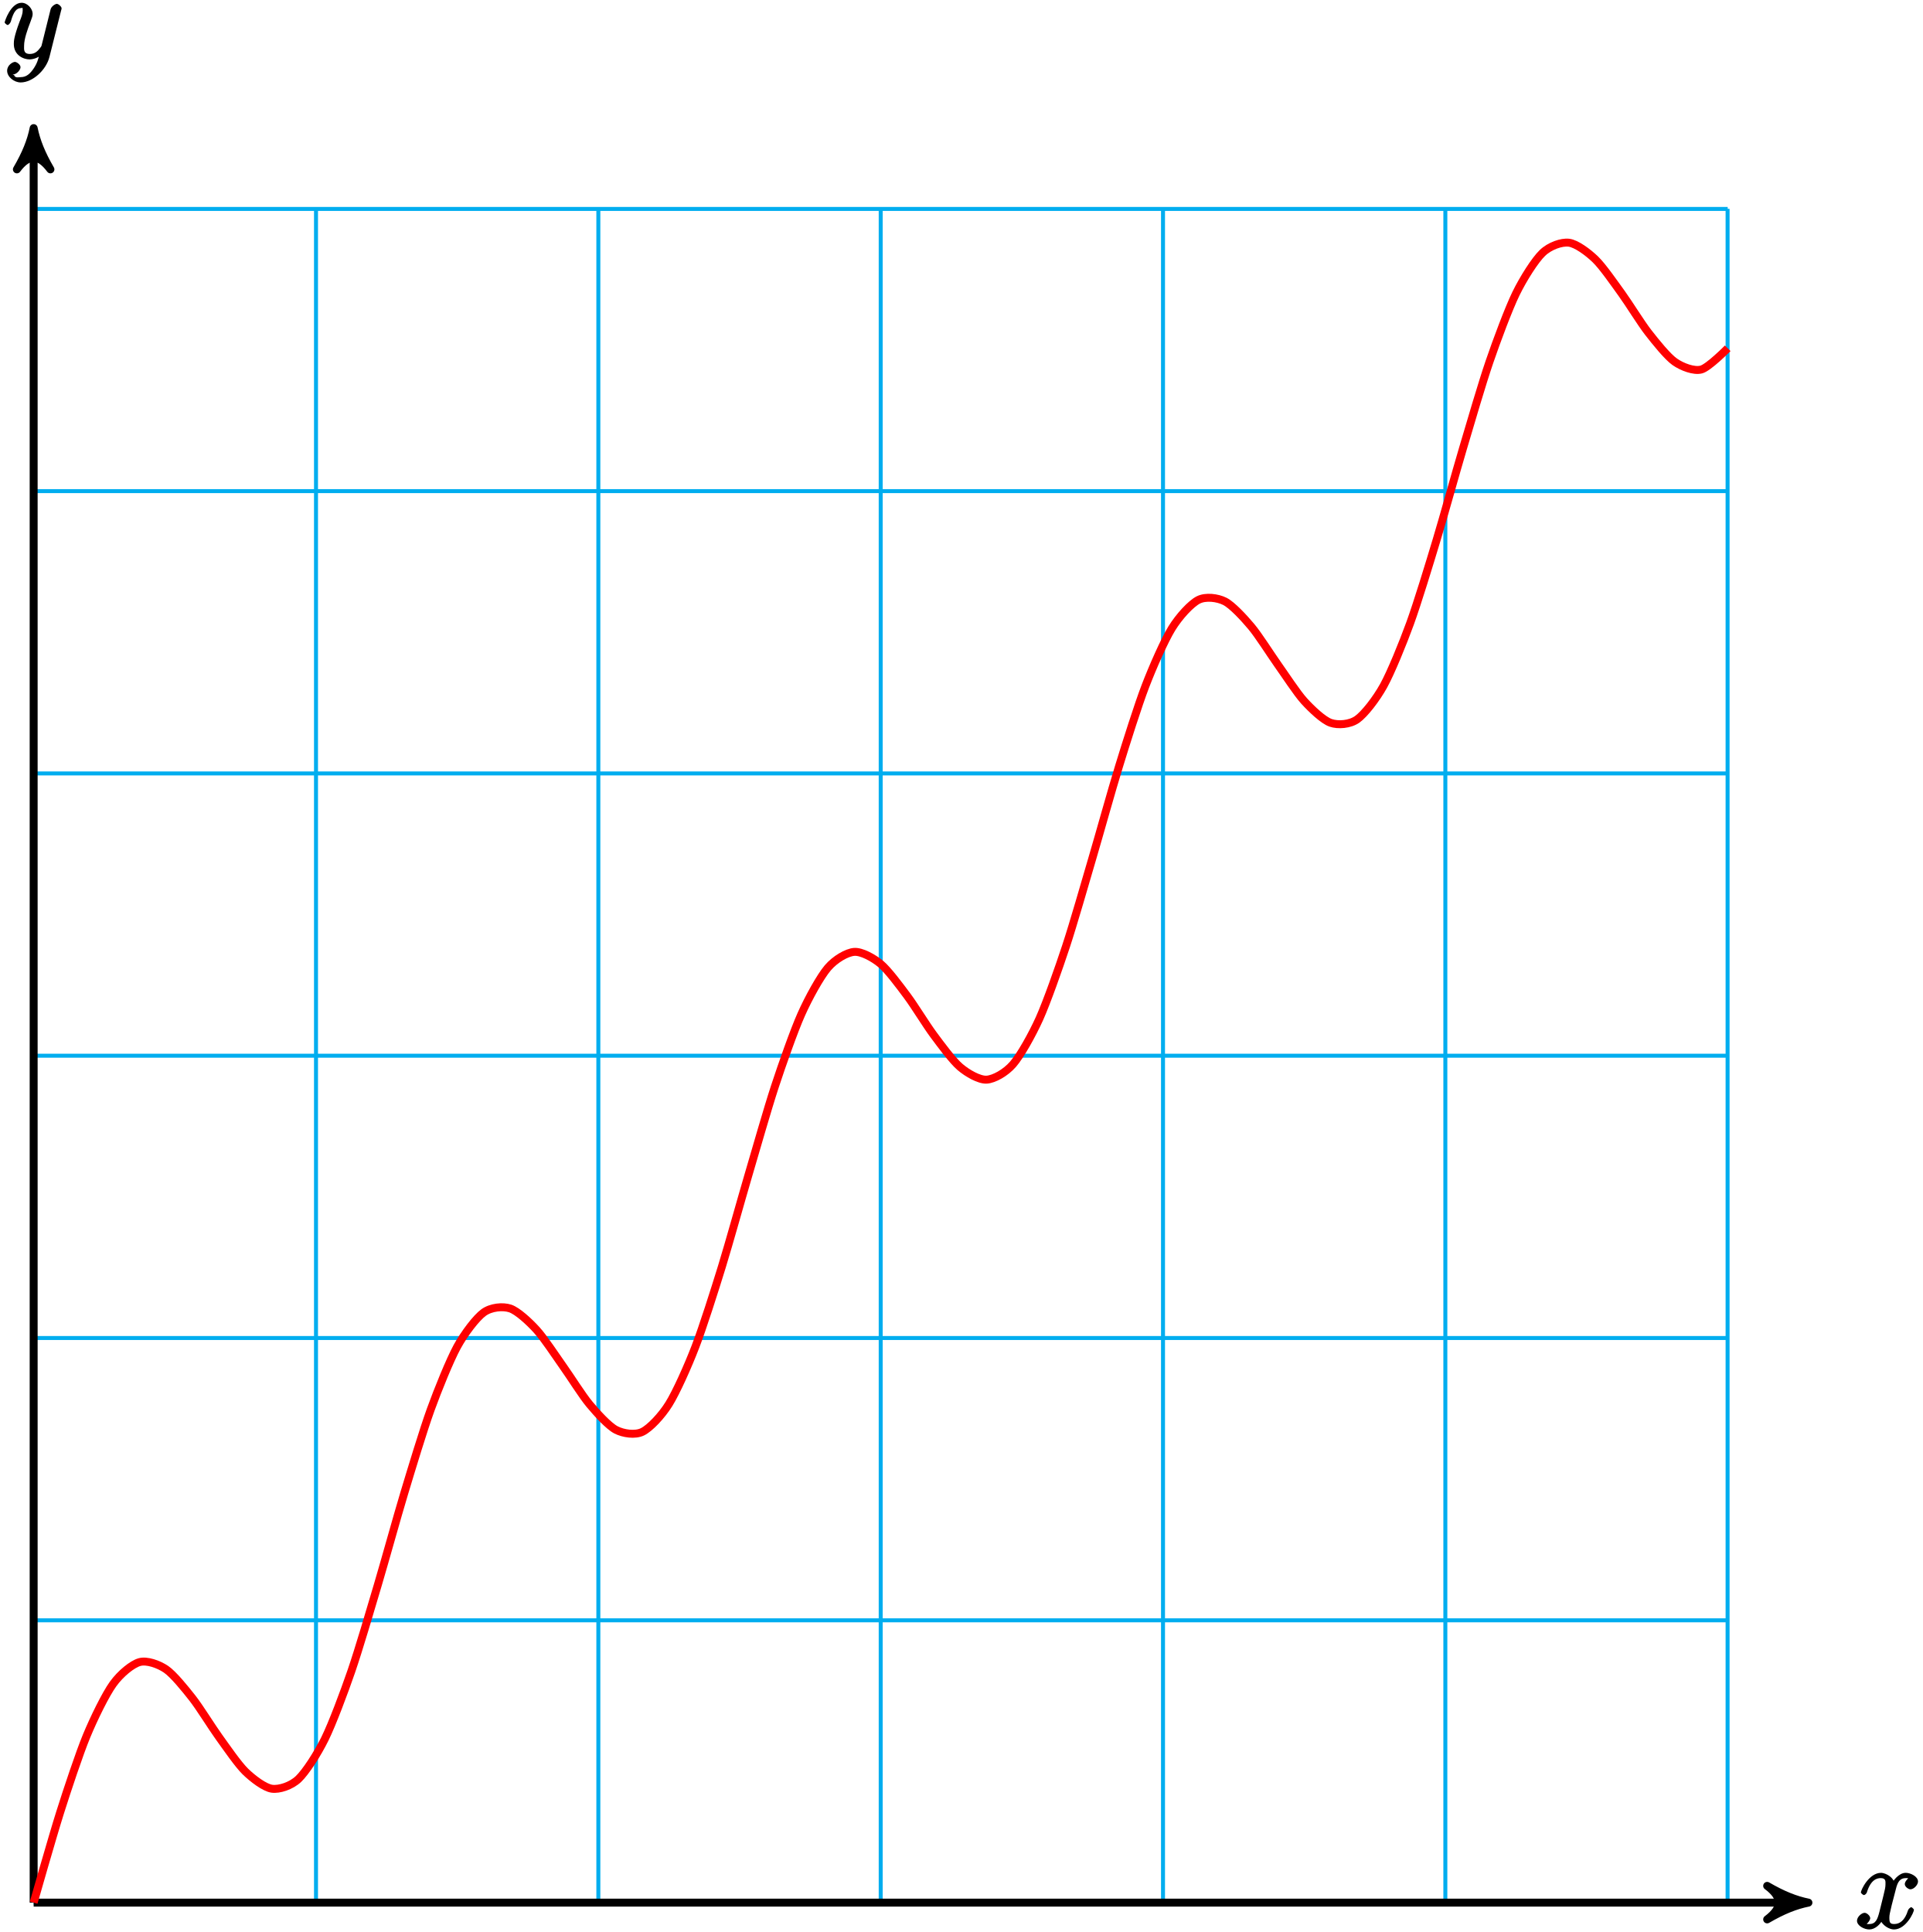
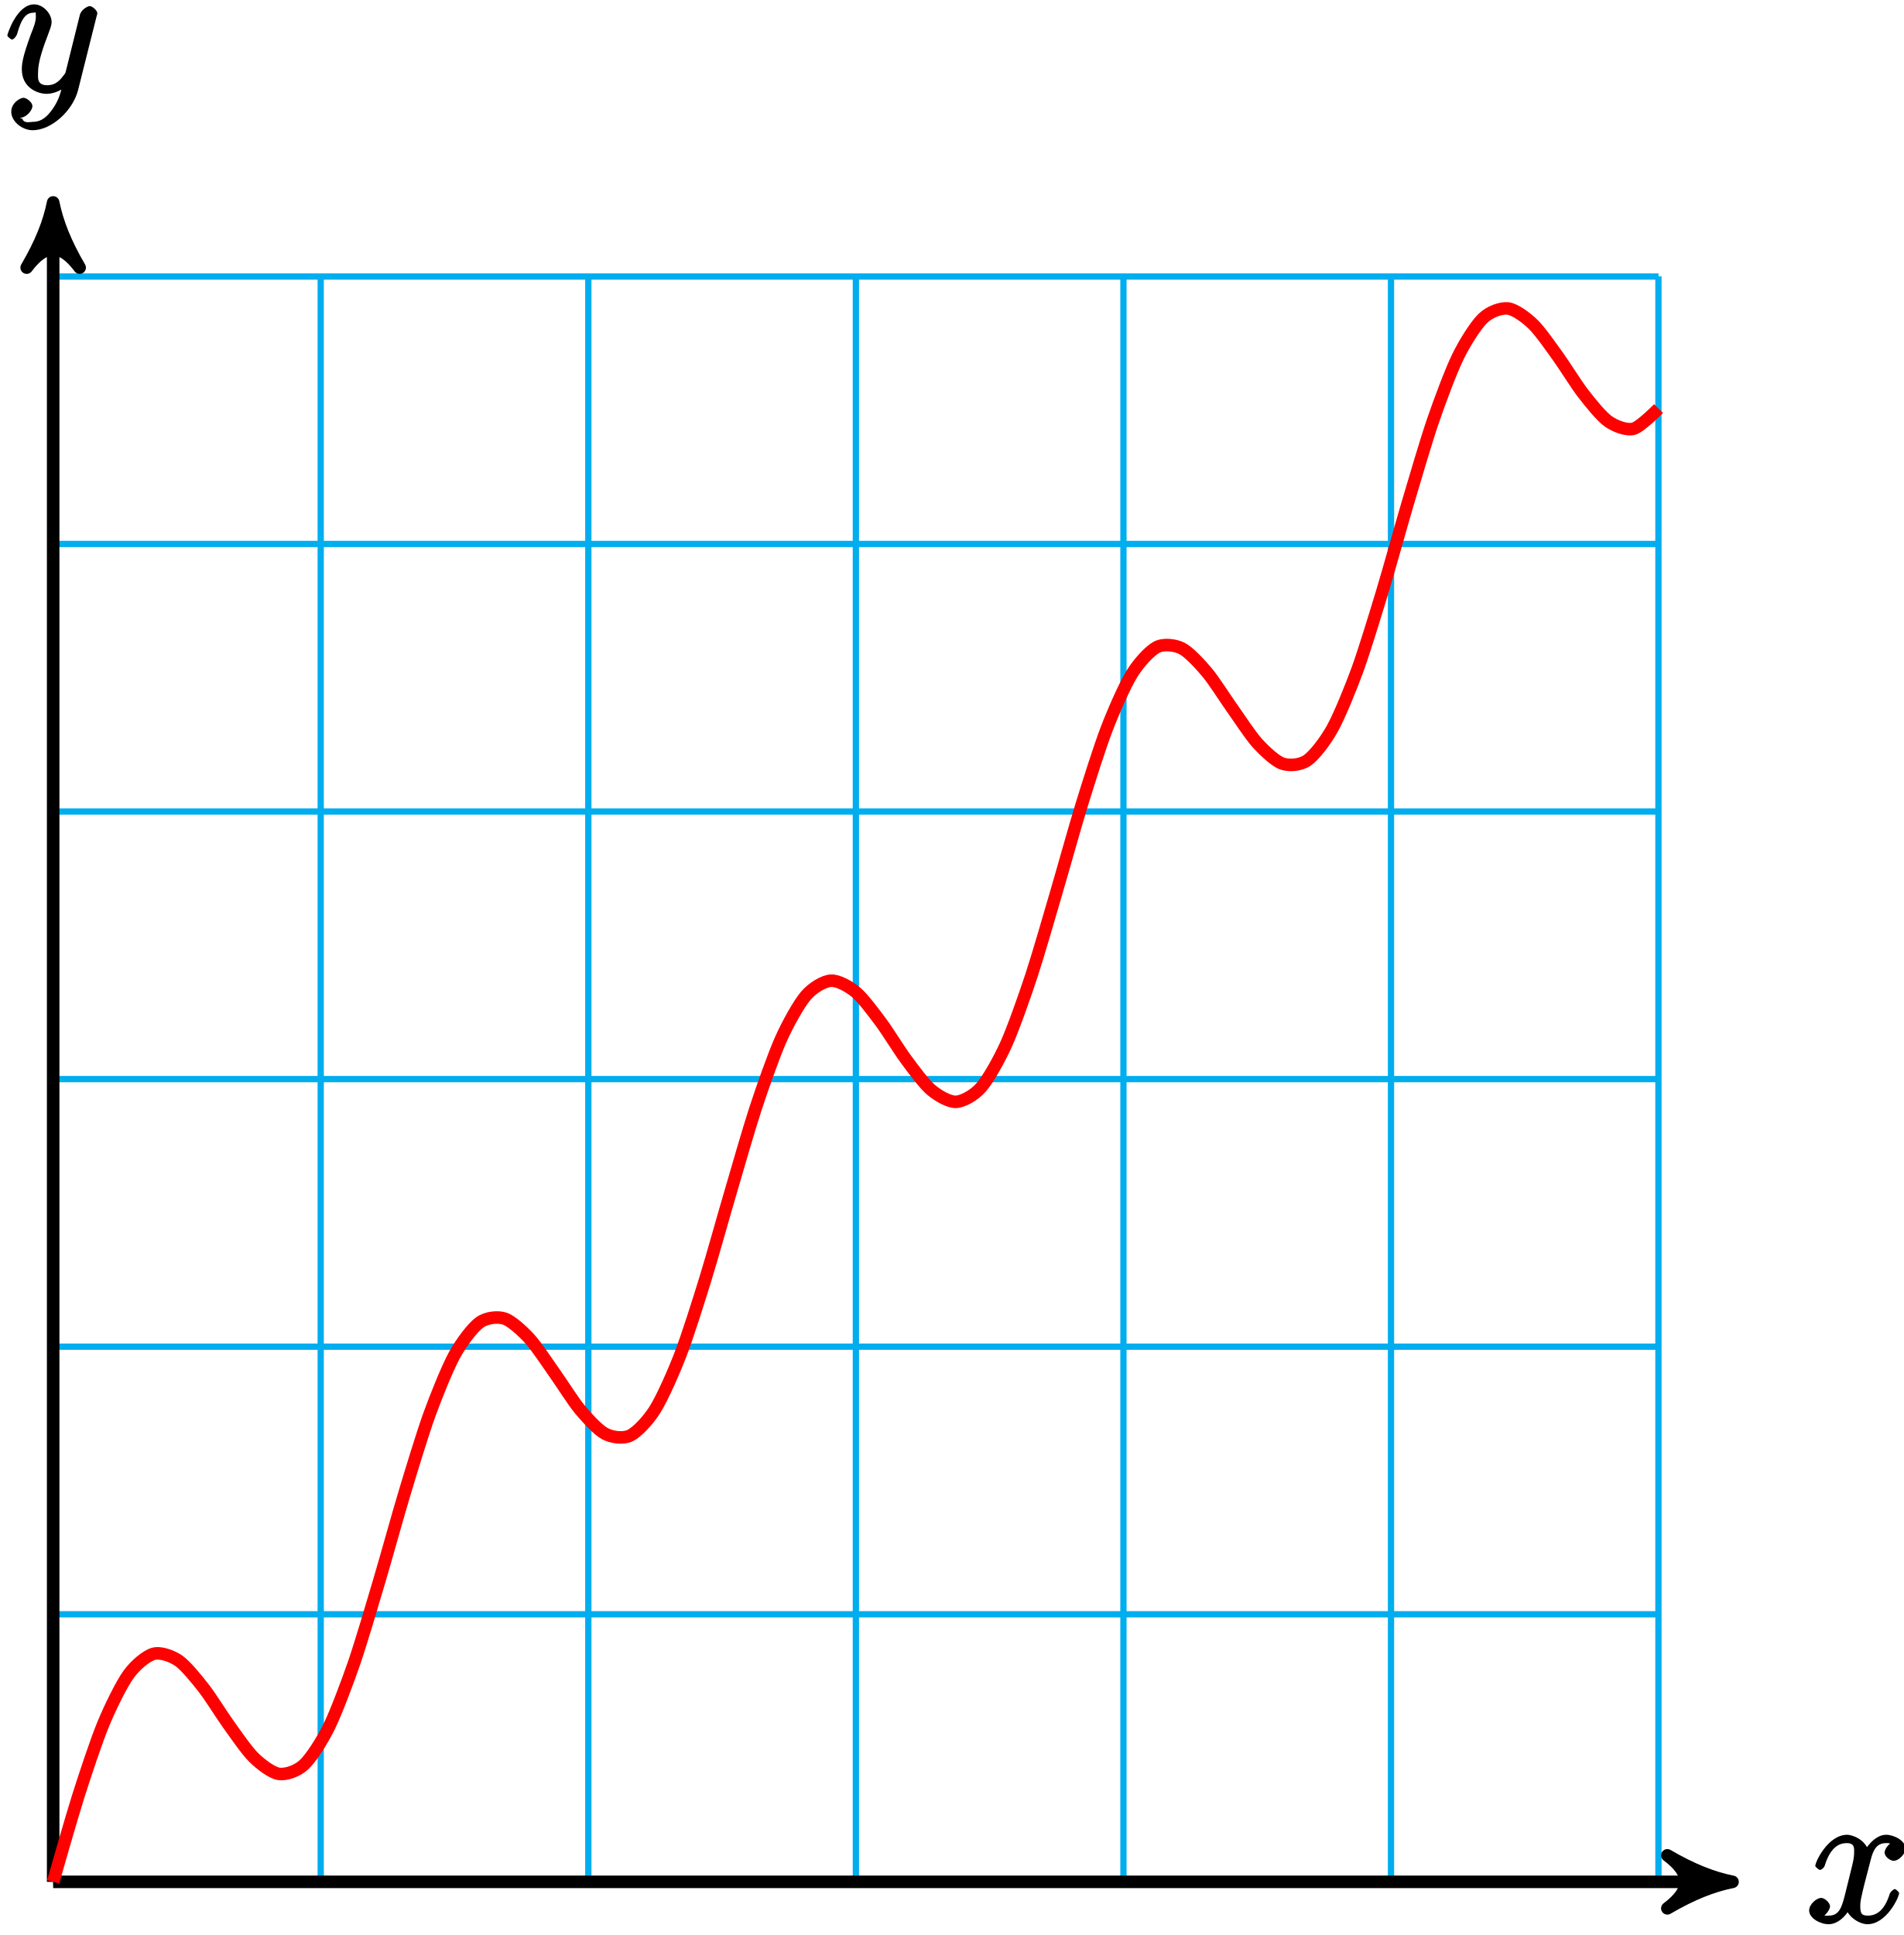
- <svg xmlns="http://www.w3.org/2000/svg" xmlns:xlink="http://www.w3.org/1999/xlink" width="193pt" height="194pt" viewBox="0 0 193 194" version="1.1">
+ <svg xmlns="http://www.w3.org/2000/svg" xmlns:xlink="http://www.w3.org/1999/xlink" width="121pt" height="123pt" viewBox="0 0 121 123" version="1.1">
  <defs>
    <g>
      <symbol overflow="visible" id="glyph0-0">
        <path style="stroke:none;" d="" />
      </symbol>
      <symbol overflow="visible" id="glyph0-1">
        <path style="stroke:none;" d="M 5.672 -5.172 C 5.281 -5.109 4.969 -4.656 4.969 -4.438 C 4.969 -4.141 5.359 -3.906 5.531 -3.906 C 5.891 -3.906 6.297 -4.359 6.297 -4.688 C 6.297 -5.188 5.562 -5.562 5.062 -5.562 C 4.344 -5.562 3.766 -4.703 3.656 -4.469 L 3.984 -4.469 C 3.703 -5.359 2.812 -5.562 2.594 -5.562 C 1.375 -5.562 0.562 -3.844 0.562 -3.578 C 0.562 -3.531 0.781 -3.328 0.859 -3.328 C 0.953 -3.328 1.094 -3.438 1.156 -3.578 C 1.562 -4.922 2.219 -5.031 2.562 -5.031 C 3.094 -5.031 3.031 -4.672 3.031 -4.391 C 3.031 -4.125 2.969 -3.844 2.828 -3.281 L 2.422 -1.641 C 2.234 -0.922 2.062 -0.422 1.422 -0.422 C 1.359 -0.422 1.172 -0.375 0.922 -0.531 L 0.812 -0.281 C 1.25 -0.359 1.5 -0.859 1.5 -1 C 1.5 -1.25 1.156 -1.547 0.938 -1.547 C 0.641 -1.547 0.172 -1.141 0.172 -0.75 C 0.172 -0.25 0.891 0.125 1.406 0.125 C 1.984 0.125 2.5 -0.375 2.75 -0.859 L 2.469 -0.969 C 2.672 -0.266 3.438 0.125 3.875 0.125 C 5.094 0.125 5.891 -1.594 5.891 -1.859 C 5.891 -1.906 5.688 -2.109 5.625 -2.109 C 5.516 -2.109 5.328 -1.906 5.297 -1.812 C 4.969 -0.75 4.453 -0.422 3.906 -0.422 C 3.484 -0.422 3.422 -0.578 3.422 -1.062 C 3.422 -1.328 3.469 -1.516 3.656 -2.312 L 4.078 -3.938 C 4.25 -4.656 4.5 -5.031 5.062 -5.031 C 5.078 -5.031 5.297 -5.062 5.547 -4.906 Z M 5.672 -5.172 " />
      </symbol>
      <symbol overflow="visible" id="glyph0-2">
        <path style="stroke:none;" d="M 3.031 1.094 C 2.703 1.547 2.359 1.906 1.766 1.906 C 1.625 1.906 1.203 2.031 1.109 1.703 C 0.906 1.641 0.969 1.641 0.984 1.641 C 1.344 1.641 1.75 1.188 1.75 0.906 C 1.75 0.641 1.359 0.375 1.188 0.375 C 0.984 0.375 0.406 0.688 0.406 1.266 C 0.406 1.875 1.094 2.438 1.766 2.438 C 2.969 2.438 4.328 1.188 4.656 -0.125 L 5.828 -4.797 C 5.844 -4.859 5.875 -4.922 5.875 -5 C 5.875 -5.172 5.562 -5.453 5.391 -5.453 C 5.281 -5.453 4.859 -5.25 4.766 -4.891 L 3.891 -1.375 C 3.828 -1.156 3.875 -1.25 3.781 -1.109 C 3.531 -0.781 3.266 -0.422 2.688 -0.422 C 2.016 -0.422 2.109 -0.922 2.109 -1.25 C 2.109 -1.922 2.438 -2.844 2.766 -3.703 C 2.891 -4.047 2.969 -4.219 2.969 -4.453 C 2.969 -4.953 2.453 -5.562 1.859 -5.562 C 0.766 -5.562 0.156 -3.688 0.156 -3.578 C 0.156 -3.531 0.375 -3.328 0.453 -3.328 C 0.562 -3.328 0.734 -3.531 0.781 -3.688 C 1.062 -4.703 1.359 -5.031 1.828 -5.031 C 1.938 -5.031 1.969 -5.172 1.969 -4.781 C 1.969 -4.469 1.844 -4.125 1.656 -3.672 C 1.078 -2.109 1.078 -1.703 1.078 -1.422 C 1.078 -0.281 2.062 0.125 2.656 0.125 C 3 0.125 3.531 -0.031 3.844 -0.344 L 3.688 -0.516 C 3.516 0.141 3.438 0.5 3.031 1.094 Z M 3.031 1.094 " />
      </symbol>
    </g>
  </defs>
  <g id="surface1">
-     <path style="fill:none;stroke-width:0.399;stroke-linecap:butt;stroke-linejoin:miter;stroke:rgb(0%,67.839%,93.729%);stroke-opacity:1;stroke-miterlimit:10;" d="M -0.001 -0.001 L 170.081 -0.001 M -0.001 28.347 L 170.081 28.347 M -0.001 56.695 L 170.081 56.695 M -0.001 85.042 L 170.081 85.042 M -0.001 113.386 L 170.081 113.386 M -0.001 141.734 L 170.081 141.734 M -0.001 170.07 L 170.081 170.07 M -0.001 -0.001 L -0.001 170.081 M 28.347 -0.001 L 28.347 170.081 M 56.694 -0.001 L 56.694 170.081 M 85.042 -0.001 L 85.042 170.081 M 113.386 -0.001 L 113.386 170.081 M 141.733 -0.001 L 141.733 170.081 M 170.069 -0.001 L 170.069 170.081 " transform="matrix(1,0,0,-1,3.38,191.05)" />
-     <path style="fill:none;stroke-width:0.797;stroke-linecap:butt;stroke-linejoin:miter;stroke:rgb(0%,0%,0%);stroke-opacity:1;stroke-miterlimit:10;" d="M -0.001 -0.001 L 177.151 -0.001 " transform="matrix(1,0,0,-1,3.38,191.05)" />
-     <path style="fill-rule:nonzero;fill:rgb(0%,0%,0%);fill-opacity:1;stroke-width:0.797;stroke-linecap:butt;stroke-linejoin:round;stroke:rgb(0%,0%,0%);stroke-opacity:1;stroke-miterlimit:10;" d="M 1.036 -0.001 C -0.261 0.261 -1.554 0.777 -3.108 1.683 C -1.554 0.519 -1.554 -0.516 -3.108 -1.684 C -1.554 -0.778 -0.261 -0.259 1.036 -0.001 Z M 1.036 -0.001 " transform="matrix(1,0,0,-1,180.5304,191.05)" />
+     <path style="fill:none;stroke-width:0.399;stroke-linecap:butt;stroke-linejoin:miter;stroke:rgb(0%,67.839%,93.729%);stroke-opacity:1;stroke-miterlimit:10;" d="M -0.001 -0.001 L 102.05 -0.001 M -0.001 17.007 L 102.05 17.007 M -0.001 34.018 L 102.05 34.018 M -0.001 51.026 L 102.05 51.026 M -0.001 68.034 L 102.05 68.034 M -0.001 85.042 L 102.05 85.042 M -0.001 102.042 L 102.05 102.042 M -0.001 -0.001 L -0.001 102.05 M 17.007 -0.001 L 17.007 102.05 M 34.018 -0.001 L 34.018 102.05 M 51.026 -0.001 L 51.026 102.05 M 68.034 -0.001 L 68.034 102.05 M 85.042 -0.001 L 85.042 102.05 M 102.042 -0.001 L 102.042 102.05 " transform="matrix(1,0,0,-1,3.38,119.62)" />
+     <path style="fill:none;stroke-width:0.797;stroke-linecap:butt;stroke-linejoin:miter;stroke:rgb(0%,0%,0%);stroke-opacity:1;stroke-miterlimit:10;" d="M -0.001 -0.001 L 105.718 -0.001 " transform="matrix(1,0,0,-1,3.38,119.62)" />
+     <path style="fill-rule:nonzero;fill:rgb(0%,0%,0%);fill-opacity:1;stroke-width:0.797;stroke-linecap:butt;stroke-linejoin:round;stroke:rgb(0%,0%,0%);stroke-opacity:1;stroke-miterlimit:10;" d="M 1.035 -0.001 C -0.258 0.261 -1.554 0.776 -3.109 1.683 C -1.554 0.518 -1.554 -0.517 -3.109 -1.685 C -1.554 -0.778 -0.258 -0.259 1.035 -0.001 Z M 1.035 -0.001 " transform="matrix(1,0,0,-1,109.0974,119.62)" />
    <g style="fill:rgb(0%,0%,0%);fill-opacity:1;">
-       <use xlink:href="#glyph0-1" x="186.27" y="193.62" />
+       <use xlink:href="#glyph0-1" x="114.83" y="122.19" />
    </g>
-     <path style="fill:none;stroke-width:0.797;stroke-linecap:butt;stroke-linejoin:miter;stroke:rgb(0%,0%,0%);stroke-opacity:1;stroke-miterlimit:10;" d="M -0.001 -0.001 L -0.001 177.152 " transform="matrix(1,0,0,-1,3.38,191.05)" />
-     <path style="fill-rule:nonzero;fill:rgb(0%,0%,0%);fill-opacity:1;stroke-width:0.797;stroke-linecap:butt;stroke-linejoin:round;stroke:rgb(0%,0%,0%);stroke-opacity:1;stroke-miterlimit:10;" d="M 1.036 0.001 C -0.261 0.259 -1.553 0.778 -3.108 1.685 C -1.553 0.517 -1.553 -0.518 -3.108 -1.683 C -1.553 -0.776 -0.261 -0.261 1.036 0.001 Z M 1.036 0.001 " transform="matrix(0,-1,-1,0,3.38,13.89964)" />
+     <path style="fill:none;stroke-width:0.797;stroke-linecap:butt;stroke-linejoin:miter;stroke:rgb(0%,0%,0%);stroke-opacity:1;stroke-miterlimit:10;" d="M -0.001 -0.001 L -0.001 105.718 " transform="matrix(1,0,0,-1,3.38,119.62)" />
+     <path style="fill-rule:nonzero;fill:rgb(0%,0%,0%);fill-opacity:1;stroke-width:0.797;stroke-linecap:butt;stroke-linejoin:round;stroke:rgb(0%,0%,0%);stroke-opacity:1;stroke-miterlimit:10;" d="M 1.035 0.001 C -0.258 0.259 -1.554 0.778 -3.109 1.685 C -1.554 0.517 -1.554 -0.518 -3.109 -1.683 C -1.554 -0.776 -0.258 -0.261 1.035 0.001 Z M 1.035 0.001 " transform="matrix(0,-1,-1,0,3.38,13.90255)" />
    <g style="fill:rgb(0%,0%,0%);fill-opacity:1;">
      <use xlink:href="#glyph0-2" x="0.31" y="5.84" />
    </g>
-     <path style="fill:none;stroke-width:0.797;stroke-linecap:butt;stroke-linejoin:miter;stroke:rgb(100%,0%,0%);stroke-opacity:1;stroke-miterlimit:10;" d="M -0.001 -0.001 C -0.001 -0.001 1.921 6.737 2.659 9.062 C 3.393 11.382 4.577 14.948 5.315 16.738 C 6.054 18.527 7.233 20.925 7.972 21.952 C 8.71 22.984 9.893 23.948 10.632 24.152 C 11.366 24.359 12.55 23.937 13.288 23.433 C 14.026 22.929 15.206 21.468 15.944 20.527 C 16.683 19.581 17.866 17.652 18.604 16.628 C 19.339 15.609 20.522 13.878 21.261 13.159 C 21.999 12.441 23.179 11.542 23.917 11.437 C 24.655 11.331 25.839 11.714 26.577 12.405 C 27.311 13.101 28.495 14.933 29.233 16.433 C 29.972 17.933 31.151 21.077 31.89 23.222 C 32.628 25.363 33.811 29.398 34.546 31.878 C 35.284 34.362 36.468 38.667 37.206 41.112 C 37.944 43.558 39.124 47.464 39.862 49.503 C 40.6 51.542 41.784 54.46 42.518 55.816 C 43.257 57.167 44.44 58.722 45.179 59.257 C 45.917 59.792 47.097 59.905 47.835 59.663 C 48.573 59.421 49.757 58.323 50.491 57.515 C 51.229 56.71 52.413 54.894 53.151 53.855 C 53.89 52.82 55.069 50.929 55.807 50.042 C 56.546 49.155 57.729 47.855 58.464 47.472 C 59.202 47.089 60.386 46.913 61.124 47.277 C 61.862 47.636 63.042 48.878 63.78 50.066 C 64.518 51.249 65.702 53.898 66.436 55.812 C 67.175 57.726 68.358 61.464 69.097 63.855 C 69.831 66.241 71.015 70.519 71.753 73.023 C 72.491 75.53 73.675 79.679 74.409 81.921 C 75.147 84.167 76.331 87.542 77.069 89.198 C 77.804 90.855 78.987 92.987 79.725 93.859 C 80.464 94.73 81.647 95.413 82.382 95.468 C 83.12 95.523 84.304 94.87 85.042 94.257 C 85.776 93.644 86.96 92.046 87.698 91.054 C 88.436 90.066 89.616 88.124 90.354 87.132 C 91.093 86.14 92.276 84.523 93.015 83.902 C 93.749 83.277 94.933 82.597 95.671 82.636 C 96.409 82.675 97.589 83.331 98.327 84.187 C 99.065 85.038 100.249 87.144 100.987 88.784 C 101.722 90.425 102.905 93.78 103.643 96.015 C 104.382 98.249 105.561 102.386 106.3 104.894 C 107.038 107.398 108.222 111.679 108.96 114.073 C 109.694 116.468 110.878 120.222 111.616 122.148 C 112.354 124.077 113.534 126.753 114.272 127.952 C 115.011 129.155 116.194 130.433 116.933 130.808 C 117.667 131.183 118.85 131.038 119.589 130.667 C 120.327 130.296 121.507 129.015 122.245 128.136 C 122.983 127.257 124.167 125.374 124.901 124.335 C 125.64 123.296 126.823 121.472 127.561 120.655 C 128.3 119.843 129.479 118.722 130.218 118.468 C 130.956 118.21 132.14 118.296 132.874 118.812 C 133.612 119.331 134.796 120.855 135.534 122.191 C 136.272 123.53 137.452 126.421 138.19 128.448 C 138.929 130.48 140.112 134.37 140.847 136.808 C 141.585 139.249 142.768 143.554 143.507 146.038 C 144.245 148.527 145.425 152.57 146.163 154.722 C 146.901 156.878 148.085 160.046 148.819 161.562 C 149.558 163.077 150.741 164.941 151.479 165.648 C 152.214 166.359 153.397 166.769 154.136 166.679 C 154.874 166.593 156.058 165.718 156.792 165.007 C 157.53 164.296 158.714 162.577 159.452 161.558 C 160.186 160.538 161.37 158.609 162.108 157.659 C 162.847 156.71 164.03 155.234 164.765 154.718 C 165.503 154.202 166.686 153.753 167.425 153.945 C 168.159 154.132 170.081 156.077 170.081 156.077 " transform="matrix(1,0,0,-1,3.38,191.05)" />
+     <path style="fill:none;stroke-width:0.797;stroke-linecap:butt;stroke-linejoin:miter;stroke:rgb(100%,0%,0%);stroke-opacity:1;stroke-miterlimit:10;" d="M -0.001 -0.001 C -0.001 -0.001 1.151 4.042 1.593 5.436 C 2.038 6.831 2.745 8.972 3.19 10.042 C 3.632 11.116 4.343 12.554 4.784 13.171 C 5.225 13.788 5.936 14.37 6.378 14.491 C 6.819 14.616 7.53 14.362 7.972 14.061 C 8.417 13.757 9.124 12.882 9.565 12.315 C 10.011 11.749 10.718 10.593 11.163 9.979 C 11.604 9.366 12.315 8.327 12.757 7.897 C 13.198 7.464 13.909 6.925 14.35 6.862 C 14.792 6.8 15.503 7.03 15.944 7.444 C 16.39 7.858 17.097 8.96 17.538 9.858 C 17.983 10.761 18.69 12.647 19.136 13.932 C 19.577 15.218 20.288 17.64 20.729 19.128 C 21.171 20.616 21.882 23.202 22.323 24.667 C 22.765 26.136 23.475 28.479 23.917 29.702 C 24.362 30.925 25.069 32.679 25.511 33.487 C 25.956 34.3 26.663 35.233 27.108 35.554 C 27.55 35.874 28.261 35.944 28.702 35.8 C 29.143 35.651 29.854 34.995 30.296 34.511 C 30.737 34.026 31.448 32.936 31.89 32.315 C 32.335 31.69 33.042 30.558 33.483 30.026 C 33.929 29.495 34.636 28.714 35.081 28.483 C 35.522 28.253 36.233 28.151 36.675 28.366 C 37.116 28.581 37.827 29.327 38.268 30.038 C 38.71 30.749 39.421 32.339 39.862 33.487 C 40.307 34.636 41.015 36.878 41.456 38.311 C 41.901 39.745 42.608 42.311 43.054 43.815 C 43.495 45.319 44.206 47.807 44.647 49.155 C 45.089 50.499 45.8 52.526 46.241 53.518 C 46.682 54.515 47.393 55.792 47.835 56.315 C 48.276 56.839 48.987 57.249 49.429 57.28 C 49.874 57.315 50.581 56.921 51.026 56.554 C 51.468 56.186 52.179 55.225 52.62 54.636 C 53.061 54.042 53.772 52.874 54.214 52.28 C 54.655 51.682 55.366 50.714 55.807 50.343 C 56.249 49.968 56.96 49.557 57.401 49.581 C 57.847 49.608 58.554 49.999 58.999 50.511 C 59.44 51.022 60.151 52.288 60.593 53.272 C 61.034 54.257 61.745 56.268 62.186 57.608 C 62.628 58.952 63.339 61.432 63.78 62.936 C 64.222 64.44 64.933 67.007 65.374 68.444 C 65.819 69.882 66.526 72.136 66.972 73.292 C 67.413 74.444 68.124 76.054 68.565 76.772 C 69.007 77.495 69.718 78.261 70.159 78.487 C 70.6 78.71 71.311 78.624 71.753 78.401 C 72.194 78.179 72.905 77.409 73.347 76.882 C 73.792 76.354 74.499 75.225 74.944 74.6 C 75.386 73.979 76.097 72.882 76.538 72.393 C 76.979 71.905 77.69 71.233 78.132 71.081 C 78.573 70.929 79.284 70.979 79.725 71.288 C 80.167 71.597 80.878 72.515 81.319 73.315 C 81.765 74.12 82.472 75.854 82.917 77.069 C 83.358 78.288 84.069 80.624 84.511 82.085 C 84.952 83.55 85.663 86.132 86.104 87.624 C 86.546 89.116 87.257 91.542 87.698 92.835 C 88.14 94.128 88.85 96.026 89.292 96.936 C 89.737 97.847 90.444 98.964 90.89 99.39 C 91.331 99.815 92.038 100.061 92.483 100.011 C 92.925 99.956 93.636 99.433 94.077 99.003 C 94.518 98.577 95.229 97.55 95.671 96.936 C 96.112 96.323 96.823 95.167 97.265 94.597 C 97.71 94.026 98.417 93.14 98.862 92.831 C 99.304 92.522 100.011 92.253 100.456 92.366 C 100.897 92.479 102.05 93.647 102.05 93.647 " transform="matrix(1,0,0,-1,3.38,119.62)" />
  </g>
</svg>
